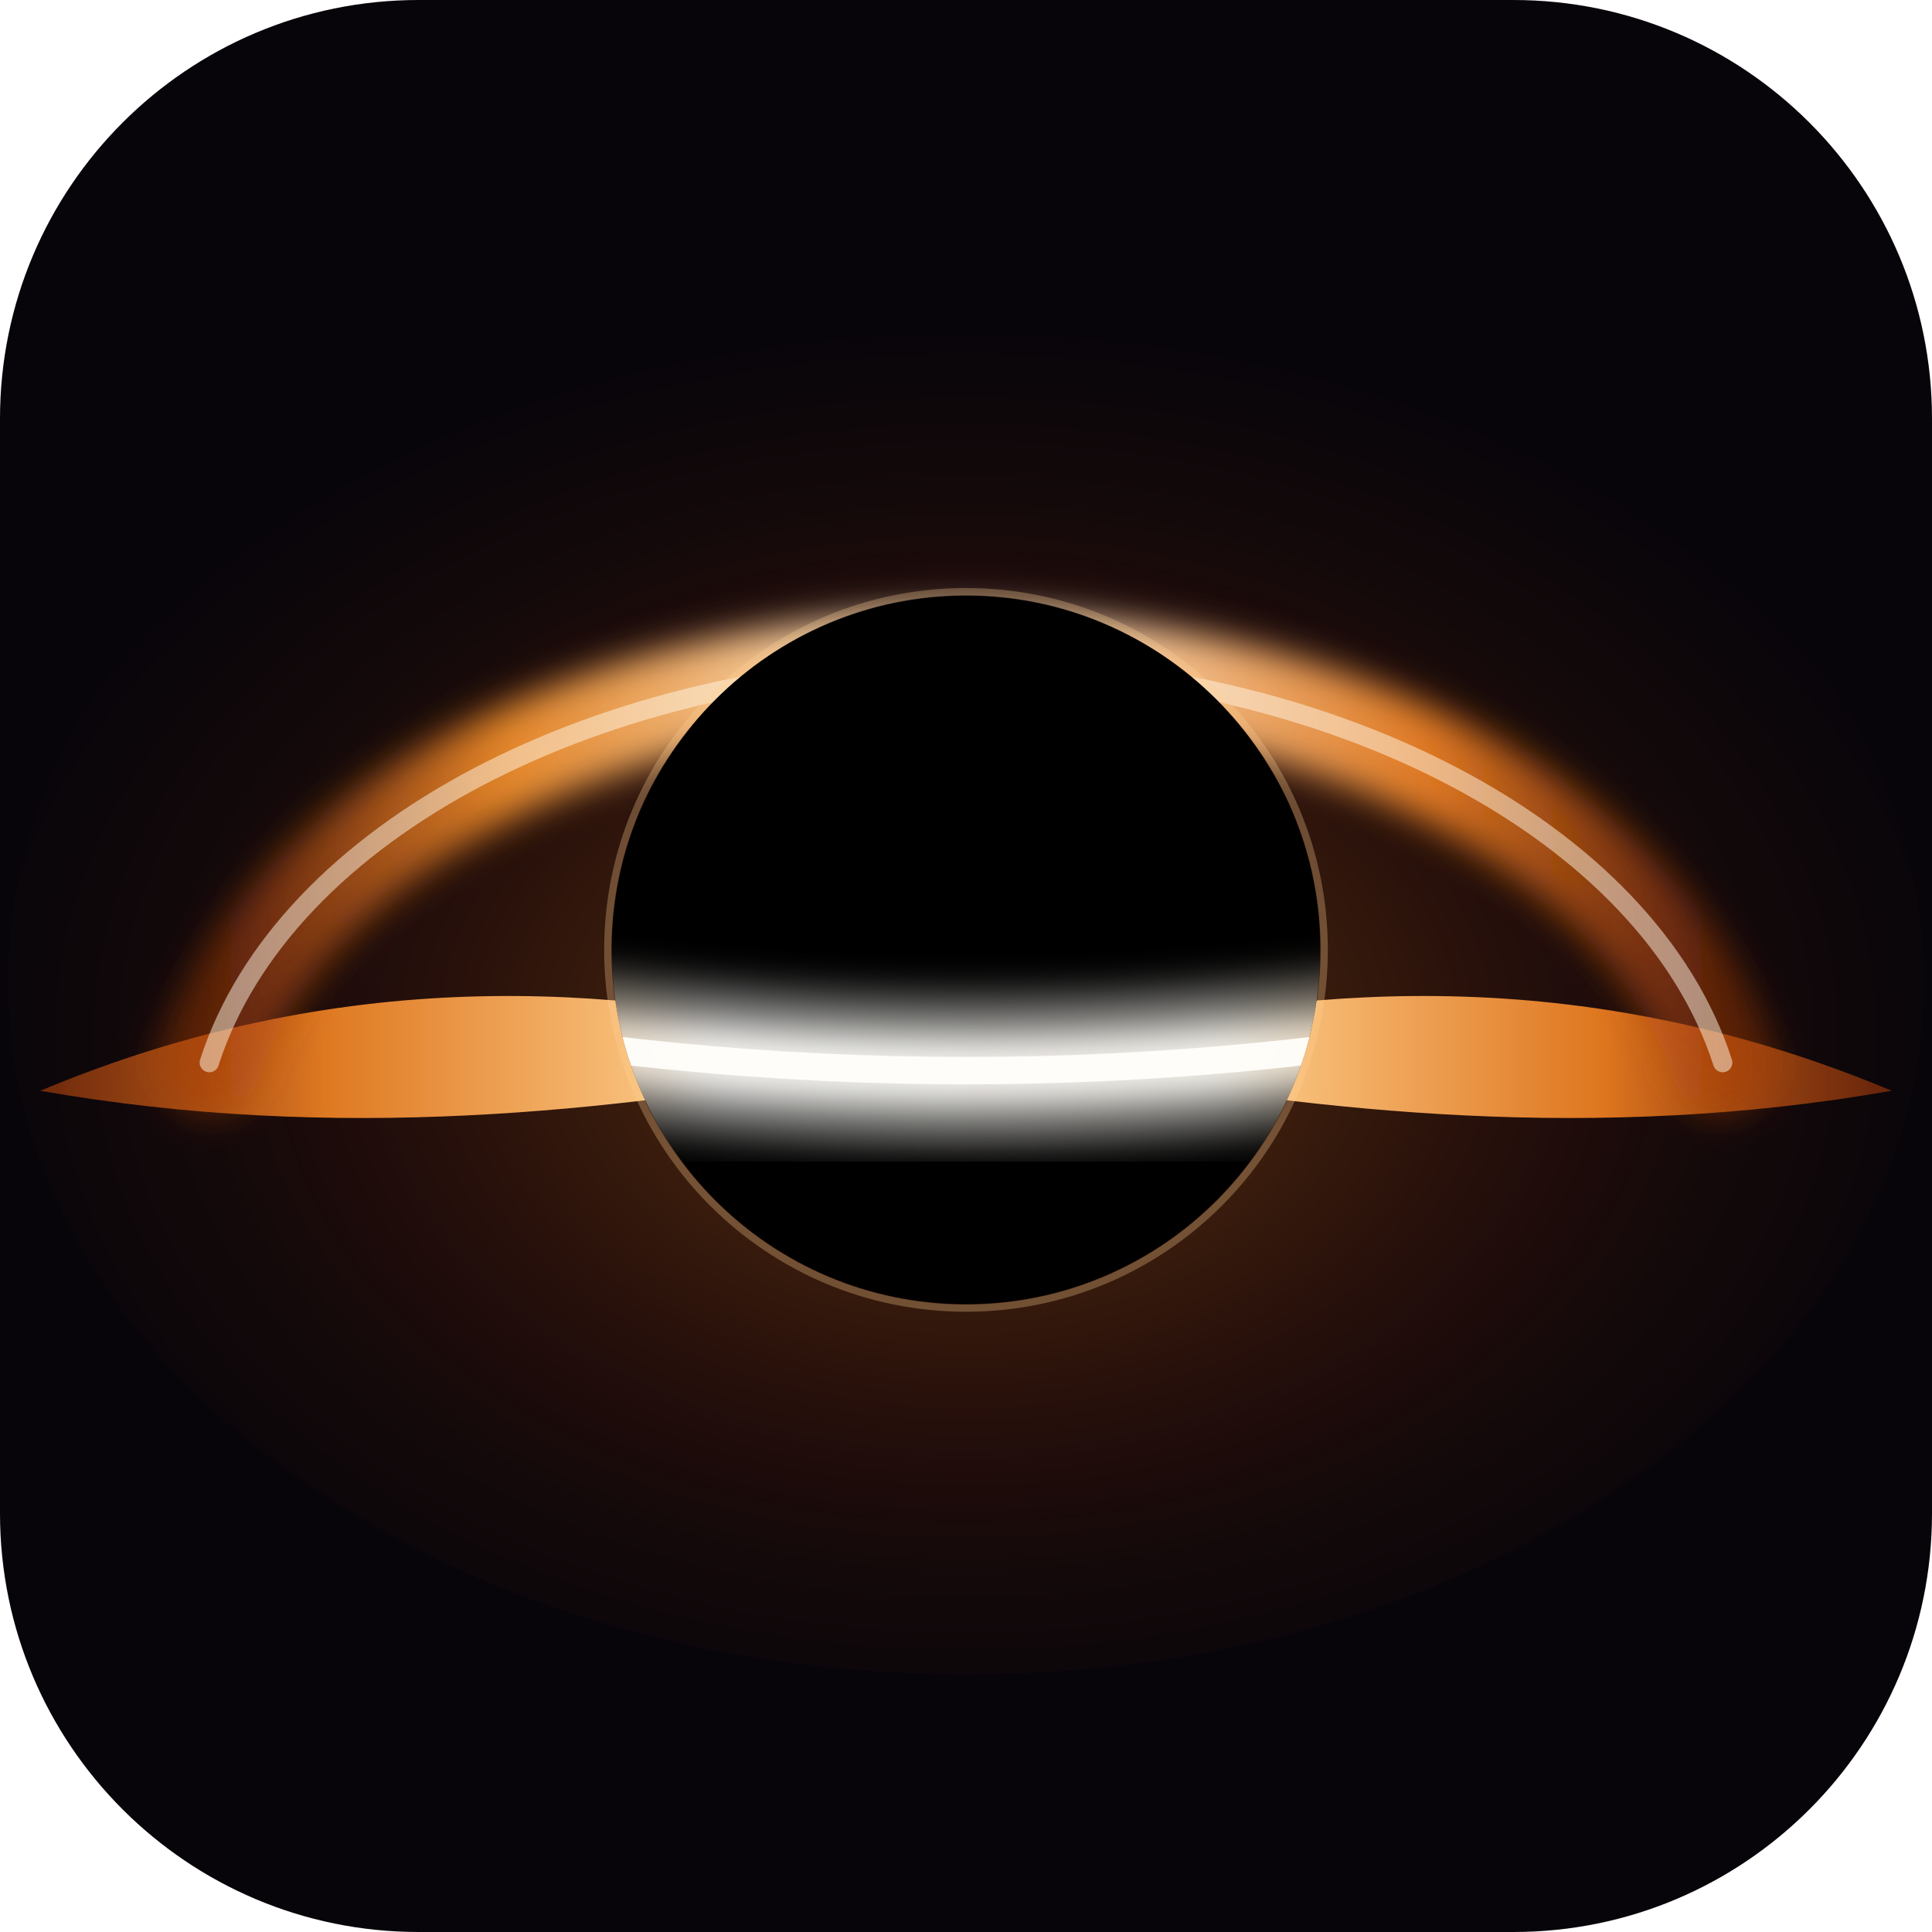
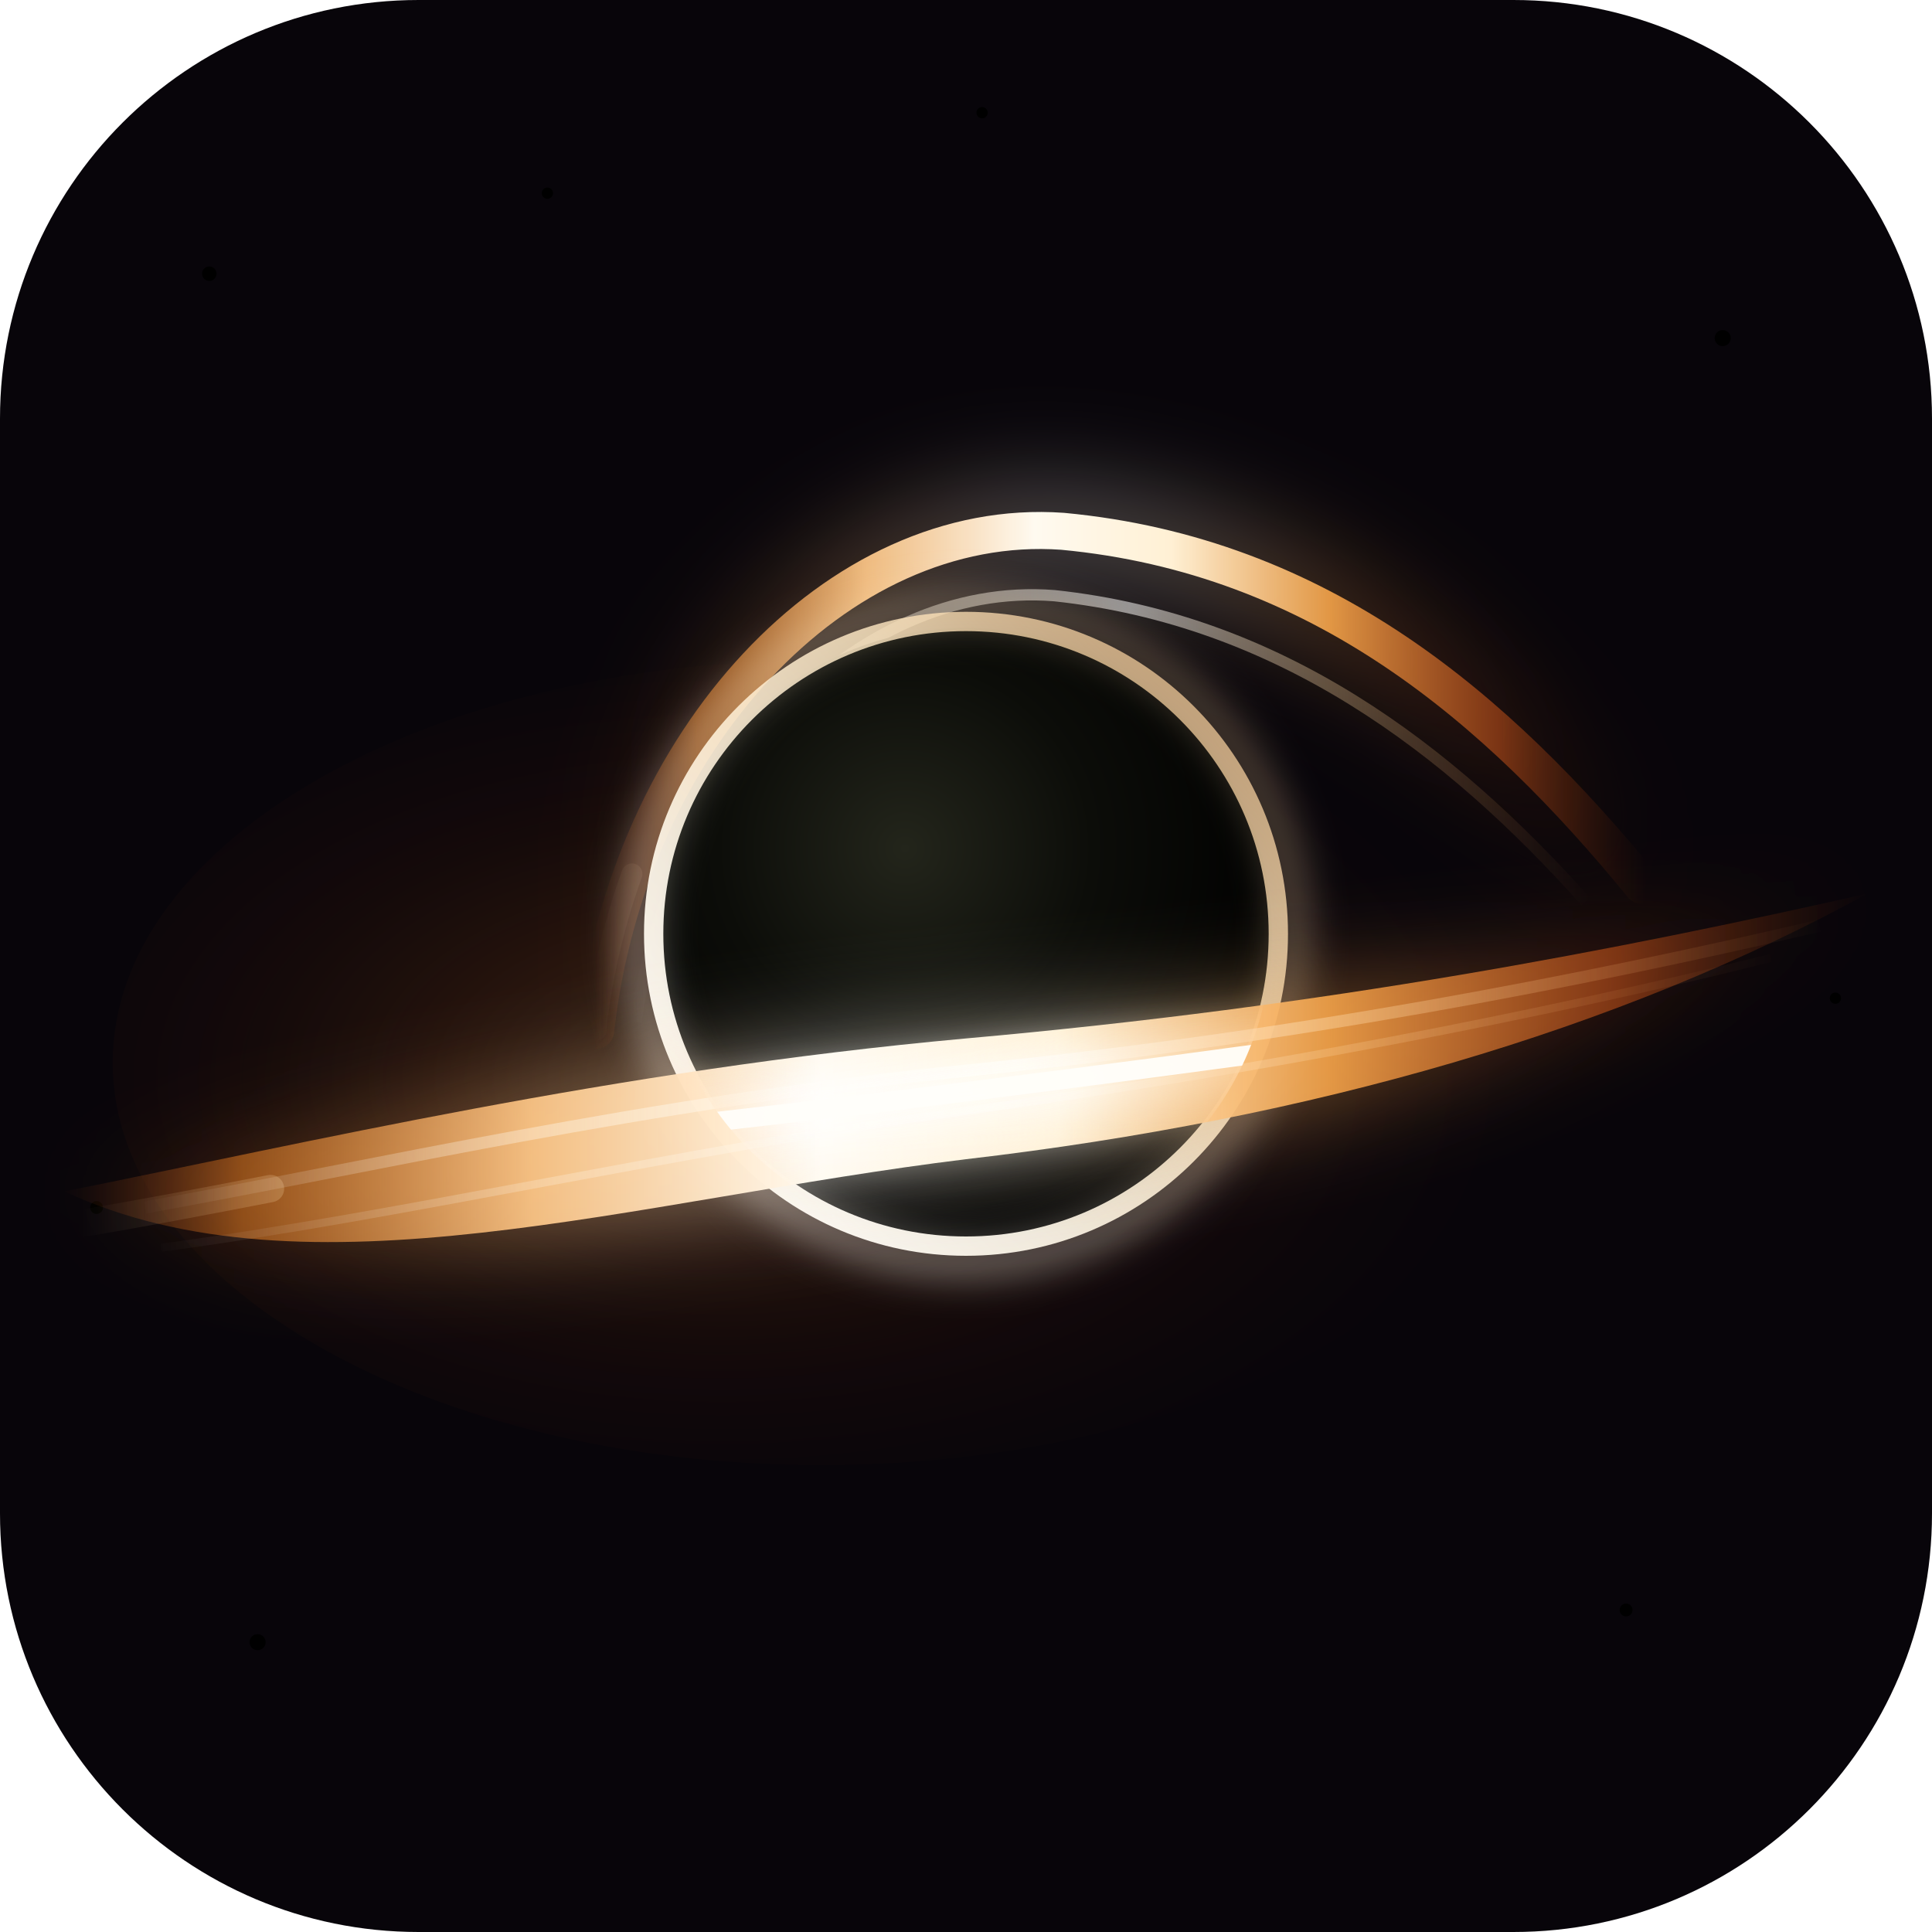
<svg xmlns="http://www.w3.org/2000/svg" viewBox="0 0 240 240" width="64" height="64">
  <defs>
-     <radialGradient id="fHalo" cx="50%" cy="54%" r="52%">
-       <stop offset="0%" stop-color="#ffb257" stop-opacity=".34" />
-       <stop offset="30%" stop-color="#ff7a17" stop-opacity=".22" />
-       <stop offset="62%" stop-color="#c2410c" stop-opacity=".12" />
+     <radialGradient id="fHalo" cx="43%" cy="52%" r="56%">
+       <stop offset="0%" stop-color="#ffbe6a" stop-opacity=".20" />
+       <stop offset="34%" stop-color="#ff8420" stop-opacity=".12" />
+       <stop offset="66%" stop-color="#c2410c" stop-opacity=".05" />
      <stop offset="100%" stop-color="#7a2408" stop-opacity="0" />
    </radialGradient>
-     <linearGradient id="fWing" x1="0" y1="0" x2="1" y2="0">
-       <stop offset="0%" stop-color="#b8420c" stop-opacity=".55" />
-       <stop offset="16%" stop-color="#f08324" stop-opacity=".92" />
-       <stop offset="38%" stop-color="#ffd79a" stop-opacity="1" />
-       <stop offset="50%" stop-color="#fffdf6" stop-opacity="1" />
-       <stop offset="62%" stop-color="#ffd79a" stop-opacity="1" />
-       <stop offset="84%" stop-color="#ef7f20" stop-opacity=".92" />
-       <stop offset="100%" stop-color="#a8380a" stop-opacity=".55" />
+     <linearGradient id="fDisk" x1="0" y1="0" x2="1" y2="0">
+       <stop offset="0%" stop-color="#8a3410" stop-opacity="0" />
+       <stop offset="10%" stop-color="#e07a22" stop-opacity=".55" />
+       <stop offset="26%" stop-color="#ffc888" stop-opacity=".92" />
+       <stop offset="42%" stop-color="#fffaf0" stop-opacity="1" />
+       <stop offset="55%" stop-color="#fff0d4" stop-opacity="1" />
+       <stop offset="70%" stop-color="#f5a44a" stop-opacity=".90" />
+       <stop offset="86%" stop-color="#c9541a" stop-opacity=".55" />
+       <stop offset="100%" stop-color="#6d2606" stop-opacity="0" />
    </linearGradient>
-     <linearGradient id="fArc" x1="0" y1="0" x2="1" y2="0">
-       <stop offset="0%" stop-color="#a8380a" stop-opacity=".45" />
-       <stop offset="20%" stop-color="#f4902c" stop-opacity=".92" />
-       <stop offset="50%" stop-color="#fff6e2" stop-opacity="1" />
-       <stop offset="80%" stop-color="#f08324" stop-opacity=".92" />
-       <stop offset="100%" stop-color="#a8380a" stop-opacity=".45" />
+     <linearGradient id="fStrand" x1="0" y1="0" x2="1" y2="0">
+       <stop offset="0%" stop-color="#ffffff" stop-opacity="0" />
+       <stop offset="30%" stop-color="#fff6e6" stop-opacity=".75" />
+       <stop offset="52%" stop-color="#ffffff" stop-opacity=".95" />
+       <stop offset="74%" stop-color="#ffd7a2" stop-opacity=".55" />
+       <stop offset="100%" stop-color="#e8934a" stop-opacity="0" />
+     </linearGradient>
+     <linearGradient id="fRing" x1="0" y1="1" x2="1" y2="0">
+       <stop offset="0%" stop-color="#ffffff" stop-opacity="1" />
+       <stop offset="32%" stop-color="#fff8ea" stop-opacity=".92" />
+       <stop offset="66%" stop-color="#ffe9c4" stop-opacity=".82" />
+       <stop offset="100%" stop-color="#ffc98a" stop-opacity=".62" />
    </linearGradient>
    <linearGradient id="fBand" x1="0" y1="0" x2="1" y2="0">
-       <stop offset="0%" stop-color="#ffcf92" stop-opacity=".75" />
-       <stop offset="28%" stop-color="#fffefb" stop-opacity="1" />
-       <stop offset="72%" stop-color="#fffdf6" stop-opacity="1" />
-       <stop offset="100%" stop-color="#ffcf92" stop-opacity=".75" />
+       <stop offset="0%" stop-color="#ffcf92" stop-opacity=".55" />
+       <stop offset="26%" stop-color="#ffffff" stop-opacity="1" />
+       <stop offset="62%" stop-color="#fffdf6" stop-opacity="1" />
+       <stop offset="100%" stop-color="#ffbe72" stop-opacity=".45" />
    </linearGradient>
+     <linearGradient id="fHot" x1="0" y1="0" x2="1" y2="0">
+       <stop offset="0%" stop-color="#ffd9a0" stop-opacity="0" />
+       <stop offset="45%" stop-color="#fffaf0" stop-opacity="1" />
+       <stop offset="100%" stop-color="#ffd9a0" stop-opacity="0" />
+     </linearGradient>
+     <radialGradient id="fCore" cx="40%" cy="36%" r="64%">
+       <stop offset="0%" stop-color="#23251b" />
+       <stop offset="48%" stop-color="#0c0d09" />
+       <stop offset="100%" stop-color="#000000" />
+     </radialGradient>
    <clipPath id="fSphere">
-       <circle cx="120" cy="118" r="44" />
+       <circle cx="120" cy="116" r="38" />
    </clipPath>
    <filter id="fSoft" x="-45%" y="-160%" width="190%" height="420%">
      <feGaussianBlur stdDeviation="2.2" />
    </filter>
+     <filter id="fWide" x="-60%" y="-200%" width="220%" height="500%">
+       <feGaussianBlur stdDeviation="5.5" />
+     </filter>
+     <clipPath id="fCadre">
+       <rect width="240" height="240" rx="52" />
+     </clipPath>
  </defs>
  <rect width="240" height="240" rx="52" fill="#08050a" />
-   <ellipse cx="120" cy="122" rx="119" ry="86" fill="url(#fHalo)" />
-   <path d="M5 135.5 C 42 120, 76 122, 105 129 L 135 129 C 164 122, 198 120, 235 135.5            C 198 142, 164 138, 135 133 L 105 133 C 76 138, 42 142, 5 135.5 Z" fill="url(#fWing)" />
-   <path d="M26 132 A 96 62 0 0 1 214 132" fill="none" stroke="url(#fArc)" stroke-width="13" stroke-linecap="round" filter="url(#fSoft)" />
-   <path d="M26 132 A 96 62 0 0 1 214 132" fill="none" stroke="#fff8e8" stroke-width="2.4" stroke-linecap="round" opacity=".5" />
-   <circle cx="120" cy="118" r="44" fill="#000000" />
-   <g clip-path="url(#fSphere)">
-     <path d="M48 126 Q 120 140, 192 126" fill="none" stroke="url(#fBand)" stroke-width="19" opacity=".4" filter="url(#fSoft)" />
-     <path d="M48 126 Q 120 140, 192 126" fill="none" stroke="url(#fBand)" stroke-width="9" opacity=".92" filter="url(#fSoft)" />
-     <path d="M48 126 Q 120 140, 192 126" fill="none" stroke="#fffefa" stroke-width="3.4" opacity=".95" />
+   <g clip-path="url(#fCadre)">
+     <g>
+       <ellipse cx="102" cy="132" rx="88" ry="50" fill="url(#fHalo)" />
+     </g>
+     <g>
+       <circle cx="26" cy="34" r=".9" />
+       <circle cx="214" cy="42" r="1" />
+       <circle cx="202" cy="200" r=".8" />
+       <circle cx="32" cy="204" r="1" />
+       <circle cx="122" cy="14" r=".7" />
+       <circle cx="12" cy="150" r=".8" />
+       <circle cx="228" cy="124" r=".7" />
+       <circle cx="68" cy="24" r=".7" />
+     </g>
+     <g>
+       <path d="M74 128 C 78 92, 104 64, 132 66 C 164 69, 186 88, 204 110" fill="none" stroke="url(#fDisk)" stroke-width="12" opacity=".26" filter="url(#fWide)" />
+       <path d="M74 128 C 78 92, 104 64, 132 66 C 164 69, 186 88, 204 110" fill="none" stroke="url(#fDisk)" stroke-width="4.6" stroke-linecap="round" />
+       <path d="M79 127 C 83 97, 106 72, 131 74 C 159 77, 180 93, 197 112" fill="none" stroke="url(#fStrand)" stroke-width="1.4" opacity=".55" />
+       <path d="M74 128 C 78 92, 104 64, 132 66 C 164 69, 186 88, 204 110" fill="none" stroke="url(#fHot)" stroke-width="2.6" stroke-linecap="round" stroke-dasharray="20 240" opacity=".8" />
+     </g>
+     <circle cx="120" cy="116" r="38" fill="url(#fCore)" />
+     <circle cx="120" cy="116" r="40.6" fill="none" stroke="url(#fRing)" stroke-width="5" opacity=".34" filter="url(#fSoft)" />
+     <circle cx="120" cy="116" r="38.8" fill="none" stroke="url(#fRing)" stroke-width="2.4" />
+     <g>
+       <path d="M6 147 C 36 141, 76 131, 120 127 C 166 123, 202 116, 234 109                C 202 130, 164 141, 120 146 C 78 151, 36 164, 6 147 Z" fill="url(#fDisk)" opacity=".38" filter="url(#fWide)" />
+       <path d="M8 148 C 38 142, 76 133, 120 129 C 165 125, 201 118, 232 111                C 201 128, 163 139, 120 144 C 79 149, 38 162, 8 148 Z" fill="url(#fDisk)" />
+       <path d="M18 150 C 46 145, 80 137, 120 133 C 160 129, 196 122, 226 115" fill="none" stroke="url(#fStrand)" stroke-width="1.5" opacity=".65" />
+       <path d="M20 155 C 50 151, 84 143, 120 138 C 156 133, 192 126, 220 119" fill="none" stroke="url(#fStrand)" stroke-width="1" opacity=".42" />
+       <g clip-path="url(#fSphere)">
+         <path d="M74 142 Q 120 137, 170 130" fill="none" stroke="url(#fBand)" stroke-width="14" opacity=".32" filter="url(#fSoft)" />
+         <path d="M74 141 Q 120 136, 170 130" fill="none" stroke="url(#fBand)" stroke-width="6.5" opacity=".85" filter="url(#fSoft)" />
+         <path d="M74 141 Q 120 136, 170 129" fill="none" stroke="#fffefa" stroke-width="2.4" opacity=".95" />
+       </g>
+       <path d="M10 152 C 40 147, 76 138, 120 134 C 164 130, 200 122, 230 114" fill="none" stroke="url(#fHot)" stroke-width="3.4" stroke-linecap="round" stroke-dasharray="24 290" opacity=".85" />
+     </g>
  </g>
-   <circle cx="120" cy="118" r="44.5" fill="none" stroke="#ffcf92" stroke-width=".9" opacity=".3" />
</svg>
